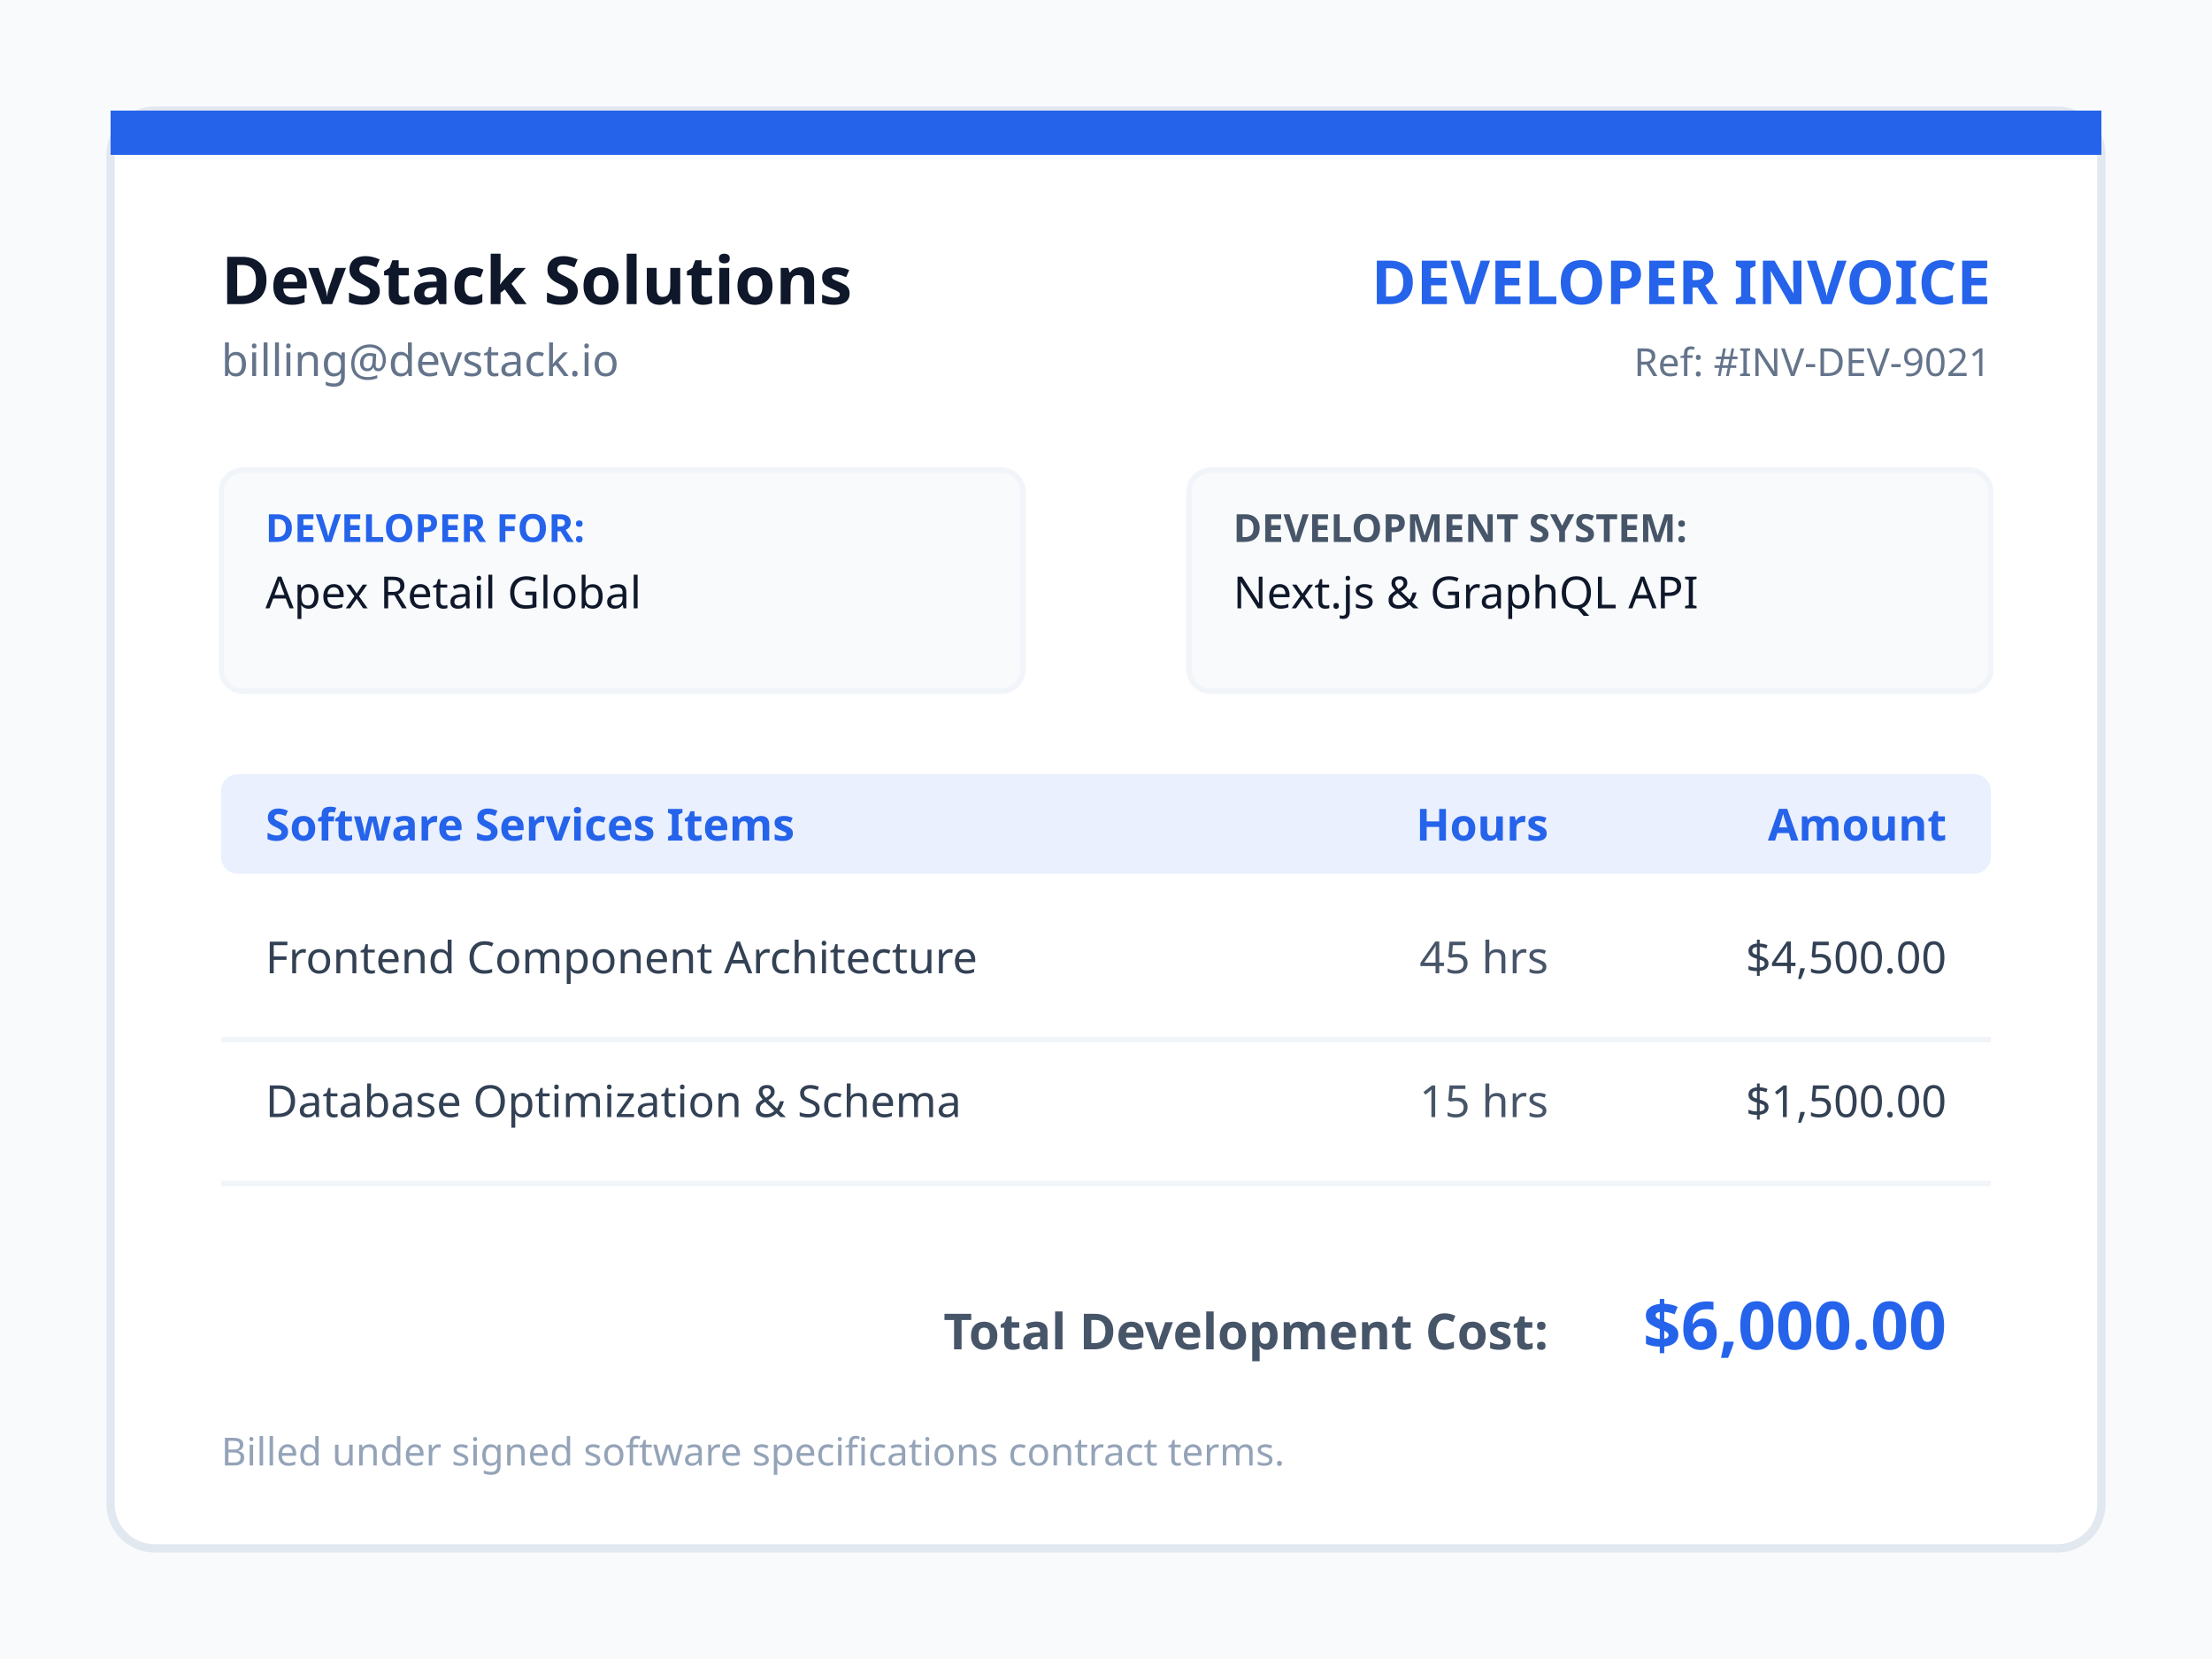
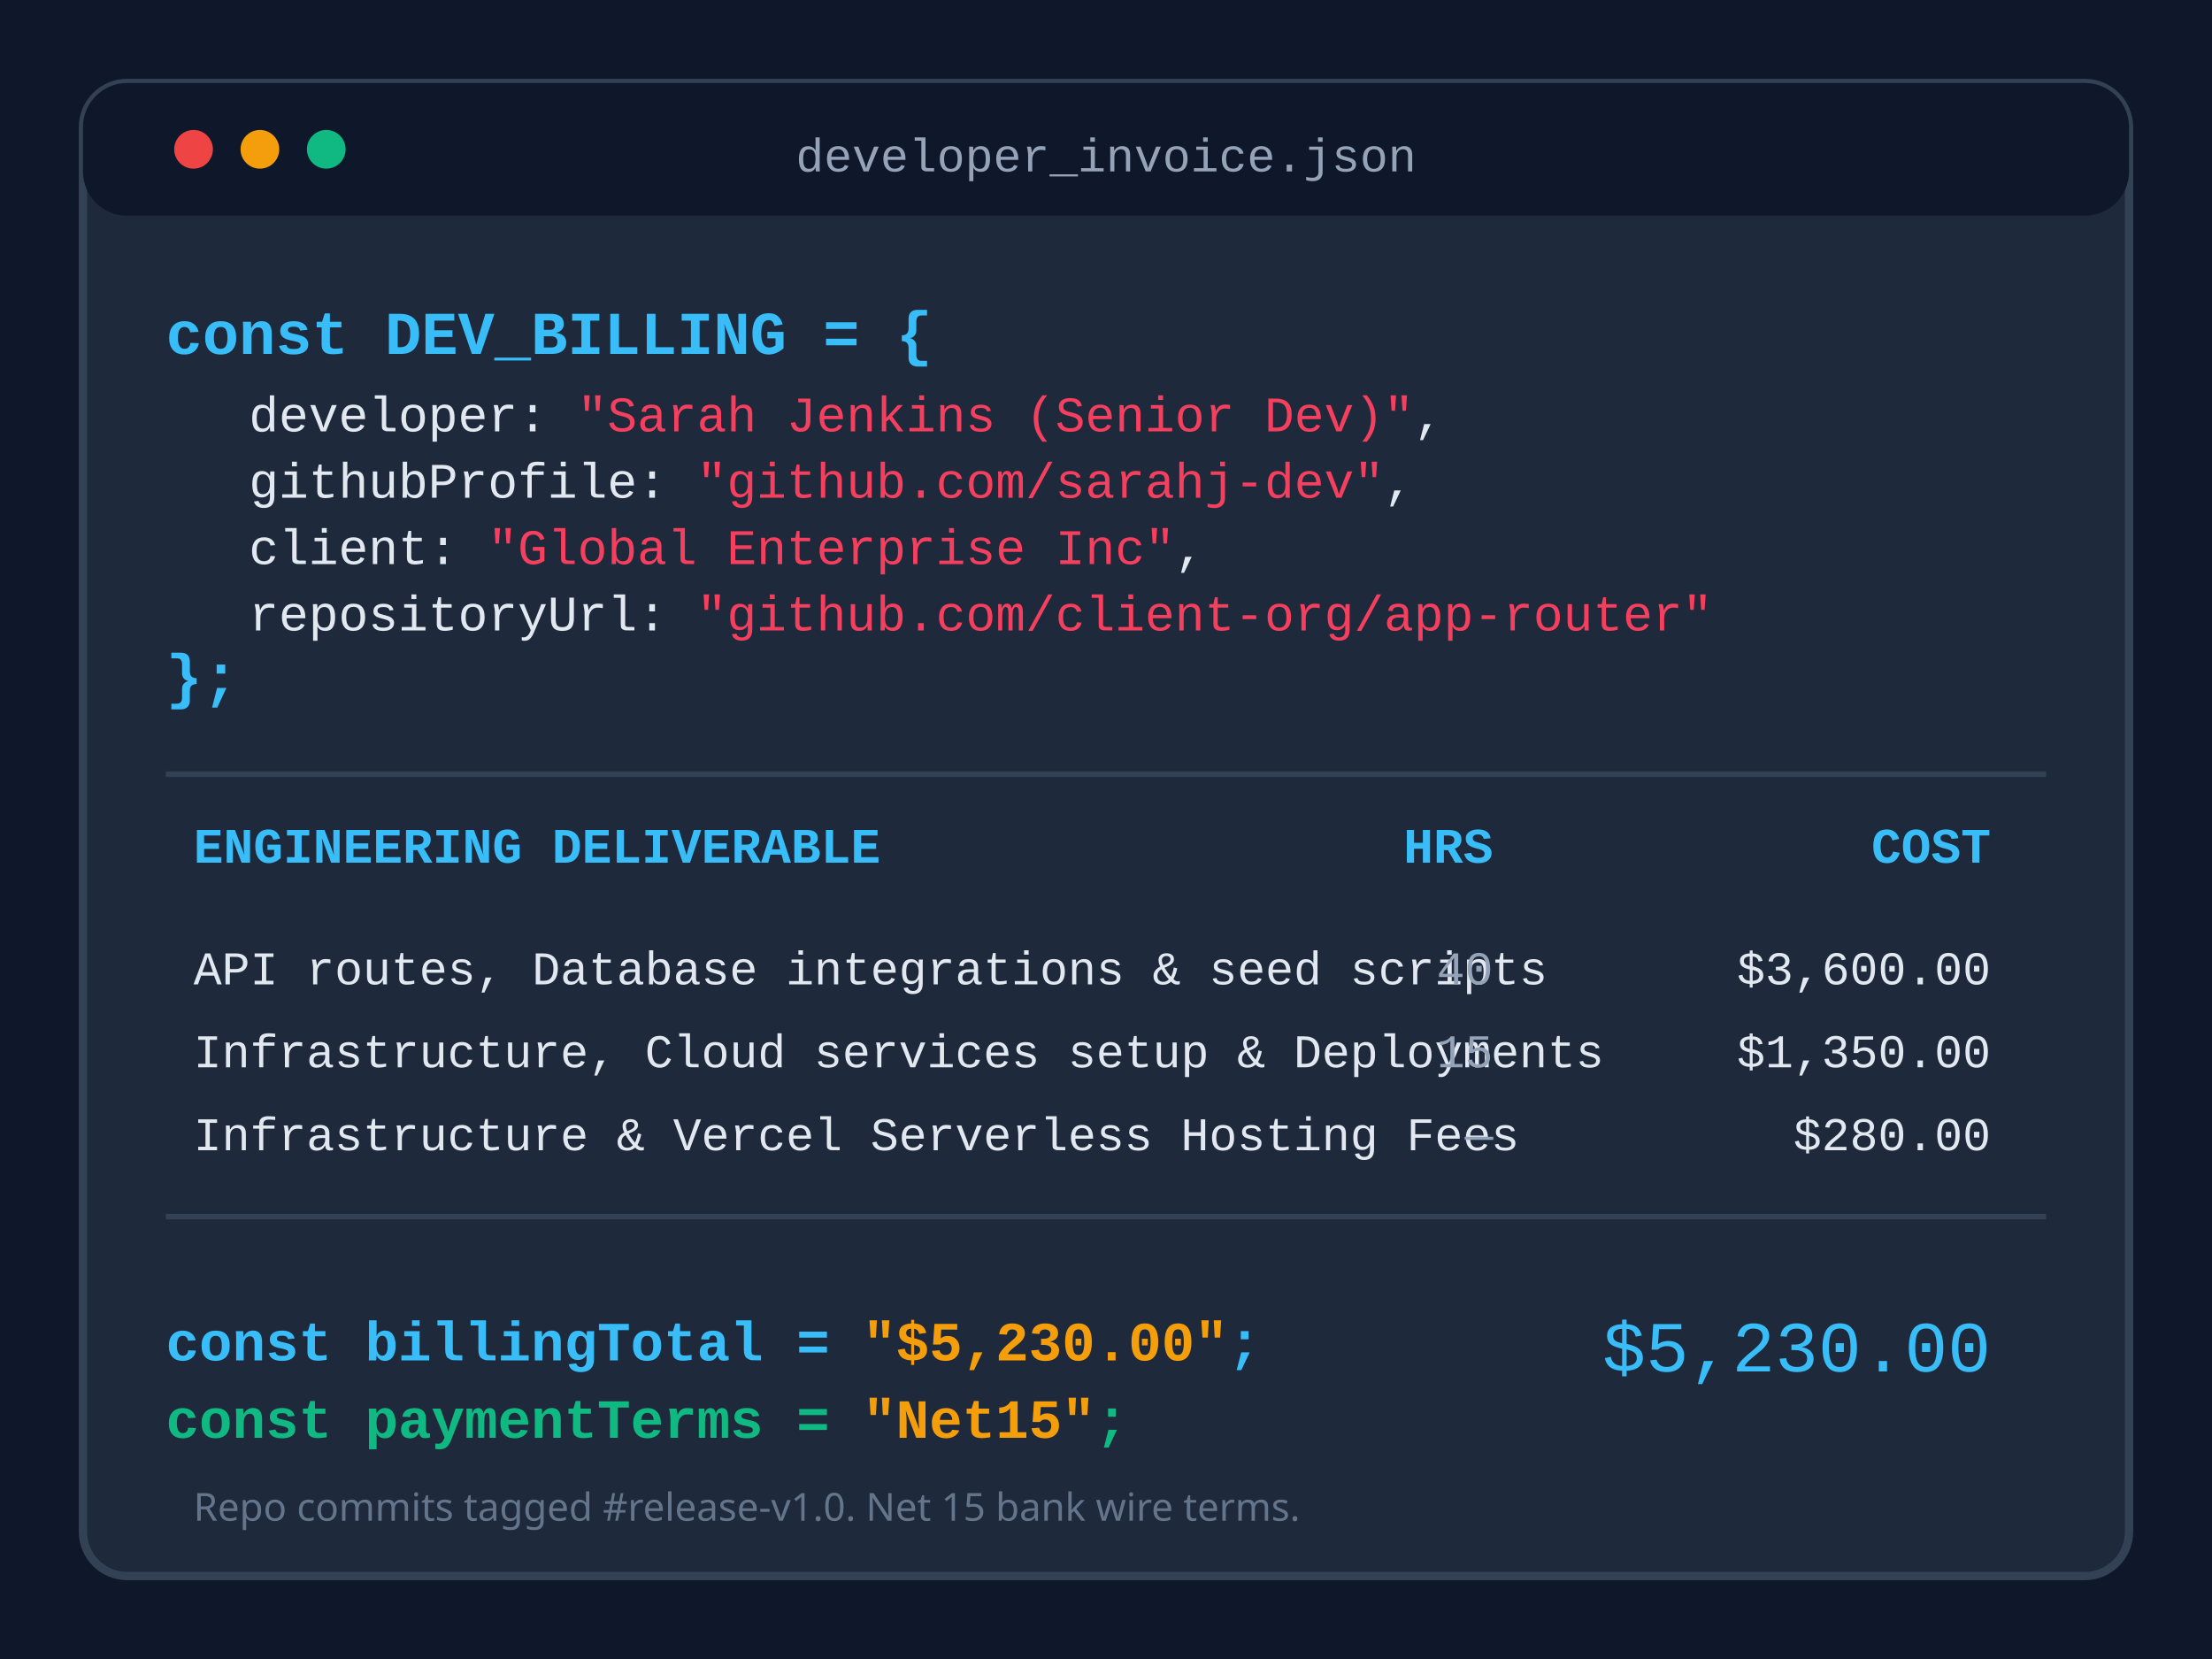
<svg xmlns="http://www.w3.org/2000/svg" viewBox="0 0 400 300" width="100%" height="100%">
-   <rect width="100%" height="100%" fill="#f8fafc" />
-   <rect x="20" y="20" width="360" height="260" rx="8" fill="#ffffff" stroke="#e2e8f0" stroke-width="1.5" />
-   <path d="M20 28 L380 28 L380 20 Q380 20 380 20 L20 20 Z" fill="#2563eb" />
-   <text x="40" y="55" font-family="system-ui, sans-serif" font-size="12" font-weight="bold" fill="#0f172a">DevStack Solutions</text>
-   <text x="40" y="68" font-family="system-ui, sans-serif" font-size="8" fill="#64748b">billing@devstack.io</text>
-   <text x="360" y="55" font-family="system-ui, sans-serif" font-size="11" font-weight="bold" fill="#2563eb" text-anchor="end">DEVELOPER INVOICE</text>
-   <text x="360" y="68" font-family="system-ui, sans-serif" font-size="7" fill="#64748b" text-anchor="end">Ref: #INV-DEV-9021</text>
-   <rect x="40" y="85" width="145" height="40" rx="4" fill="#f8fafc" stroke="#f1f5f9" />
-   <text x="48" y="98" font-family="system-ui, sans-serif" font-size="7" font-weight="bold" fill="#2563eb">DEVELOPER FOR:</text>
-   <text x="48" y="110" font-family="system-ui, sans-serif" font-size="8" font-weight="semibold" fill="#0f172a">Apex Retail Global</text>
-   <rect x="215" y="85" width="145" height="40" rx="4" fill="#f8fafc" stroke="#f1f5f9" />
-   <text x="223" y="98" font-family="system-ui, sans-serif" font-size="7" font-weight="bold" fill="#475569">DEVELOPMENT SYSTEM:</text>
-   <text x="223" y="110" font-family="system-ui, sans-serif" font-size="8" font-weight="semibold" fill="#0f172a">Next.js &amp; GraphQL API</text>
-   <rect x="40" y="140" width="320" height="18" fill="#2563eb" rx="3" opacity="0.1" />
-   <text x="48" y="152" font-family="system-ui, sans-serif" font-size="8" font-weight="bold" fill="#2563eb">Software Services Items</text>
-   <text x="280" y="152" font-family="system-ui, sans-serif" font-size="8" font-weight="bold" fill="#2563eb" text-anchor="end">Hours</text>
-   <text x="352" y="152" font-family="system-ui, sans-serif" font-size="8" font-weight="bold" fill="#2563eb" text-anchor="end">Amount</text>
-   <text x="48" y="176" font-family="system-ui, sans-serif" font-size="8" font-weight="medium" fill="#334155">Frontend Component Architecture</text>
-   <text x="280" y="176" font-family="system-ui, sans-serif" font-size="8" fill="#475569" text-anchor="end">45 hrs</text>
-   <text x="352" y="176" font-family="system-ui, sans-serif" font-size="8" font-weight="semibold" fill="#334155" text-anchor="end">$4,500.00</text>
-   <line x1="40" y1="188" x2="360" y2="188" stroke="#f1f5f9" stroke-width="1" />
-   <text x="48" y="202" font-family="system-ui, sans-serif" font-size="8" font-weight="medium" fill="#334155">Database Optimization &amp; Schema</text>
-   <text x="280" y="202" font-family="system-ui, sans-serif" font-size="8" fill="#475569" text-anchor="end">15 hrs</text>
-   <text x="352" y="202" font-family="system-ui, sans-serif" font-size="8" font-weight="semibold" fill="#334155" text-anchor="end">$1,500.00</text>
-   <line x1="40" y1="214" x2="360" y2="214" stroke="#f1f5f9" stroke-width="1" />
-   <text x="280" y="244" font-family="system-ui, sans-serif" font-size="9" font-weight="bold" fill="#475569" text-anchor="end">Total Development Cost:</text>
-   <text x="352" y="244" font-family="system-ui, sans-serif" font-size="12" font-weight="bold" fill="#2563eb" text-anchor="end">$6,000.00</text>
-   <text x="40" y="265" font-family="system-ui, sans-serif" font-size="7" fill="#94a3b8">Billed under signed software specifications contract terms.</text>
+   <rect width="100%" height="100%" fill="#0f172a" />
+   <rect x="15" y="15" width="370" height="270" rx="8" fill="#1e293b" stroke="#334155" stroke-width="1.5" />
+   <rect x="15" y="15" width="370" height="24" rx="8" fill="#0f172a" />
+   <circle cx="35" cy="27" r="3.5" fill="#ef4444" />
+   <circle cx="47" cy="27" r="3.5" fill="#f59e0b" />
+   <circle cx="59" cy="27" r="3.5" fill="#10b981" />
+   <text x="200" y="31" font-family="'Courier New', Courier, monospace" font-size="8.5" fill="#94a3b8" text-anchor="middle">developer_invoice.json</text>
+   <g transform="translate(30, 50)">
+     <text x="0" y="14" font-family="'Courier New', Courier, monospace" font-size="11" font-weight="bold" fill="#38bdf8">const DEV_BILLING = {</text>
+     <text x="15" y="28" font-family="'Courier New', Courier, monospace" font-size="9" fill="#e2e8f0">developer: <tspan fill="#f43f5e">"Sarah Jenkins (Senior Dev)"</tspan>,</text>
+     <text x="15" y="40" font-family="'Courier New', Courier, monospace" font-size="9" fill="#e2e8f0">githubProfile: <tspan fill="#f43f5e">"github.com/sarahj-dev"</tspan>,</text>
+     <text x="15" y="52" font-family="'Courier New', Courier, monospace" font-size="9" fill="#e2e8f0">client: <tspan fill="#f43f5e">"Global Enterprise Inc"</tspan>,</text>
+     <text x="15" y="64" font-family="'Courier New', Courier, monospace" font-size="9" fill="#e2e8f0">repositoryUrl: <tspan fill="#f43f5e">"github.com/client-org/app-router"</tspan>
+     </text>
+     <text x="0" y="76" font-family="'Courier New', Courier, monospace" font-size="11" font-weight="bold" fill="#38bdf8">};</text>
+   </g>
+   <line x1="30" y1="140" x2="370" y2="140" stroke="#334155" stroke-width="1" />
+   <text x="35" y="156" font-family="'Courier New', Courier, monospace" font-size="9" font-weight="bold" fill="#38bdf8">ENGINEERING DELIVERABLE</text>
+   <text x="270" y="156" font-family="'Courier New', Courier, monospace" font-size="9" font-weight="bold" fill="#38bdf8" text-anchor="end">HRS</text>
+   <text x="360" y="156" font-family="'Courier New', Courier, monospace" font-size="9" font-weight="bold" fill="#38bdf8" text-anchor="end">COST</text>
+   <text x="35" y="178" font-family="'Courier New', Courier, monospace" font-size="8.5" fill="#e2e8f0">API routes, Database integrations &amp; seed scripts</text>
+   <text x="270" y="178" font-family="'Courier New', Courier, monospace" font-size="8.5" fill="#94a3b8" text-anchor="end">40</text>
+   <text x="360" y="178" font-family="'Courier New', Courier, monospace" font-size="8.5" fill="#e2e8f0" text-anchor="end">$3,600.00</text>
+   <text x="35" y="193" font-family="'Courier New', Courier, monospace" font-size="8.5" fill="#e2e8f0">Infrastructure, Cloud services setup &amp; Deployments</text>
+   <text x="270" y="193" font-family="'Courier New', Courier, monospace" font-size="8.5" fill="#94a3b8" text-anchor="end">15</text>
+   <text x="360" y="193" font-family="'Courier New', Courier, monospace" font-size="8.5" fill="#e2e8f0" text-anchor="end">$1,350.00</text>
+   <text x="35" y="208" font-family="'Courier New', Courier, monospace" font-size="8.5" fill="#e2e8f0">Infrastructure &amp; Vercel Serverless Hosting Fees</text>
+   <text x="270" y="208" font-family="'Courier New', Courier, monospace" font-size="8.5" fill="#94a3b8" text-anchor="end">—</text>
+   <text x="360" y="208" font-family="'Courier New', Courier, monospace" font-size="8.5" fill="#e2e8f0" text-anchor="end">$280.00</text>
+   <line x1="30" y1="220" x2="370" y2="220" stroke="#334155" stroke-width="1" />
+   <g transform="translate(30, 232)">
+     <text x="0" y="14" font-family="'Courier New', Courier, monospace" font-size="10" font-weight="bold" fill="#38bdf8">const billingTotal = <tspan fill="#f59e0b">"$5,230.00"</tspan>;</text>
+     <text x="0" y="28" font-family="'Courier New', Courier, monospace" font-size="10" font-weight="bold" fill="#10b981">const paymentTerms = <tspan fill="#f59e0b">"Net15"</tspan>;</text>
+   </g>
+   <text x="360" y="248" font-family="'Courier New', Courier, monospace" font-size="13" font-weight="extrabold" fill="#38bdf8" text-anchor="end">$5,230.00</text>
+   <text x="35" y="275" font-family="system-ui, sans-serif" font-size="7" fill="#64748b">Repo commits tagged #release-v1.0. Net 15 bank wire terms.</text>
</svg>
